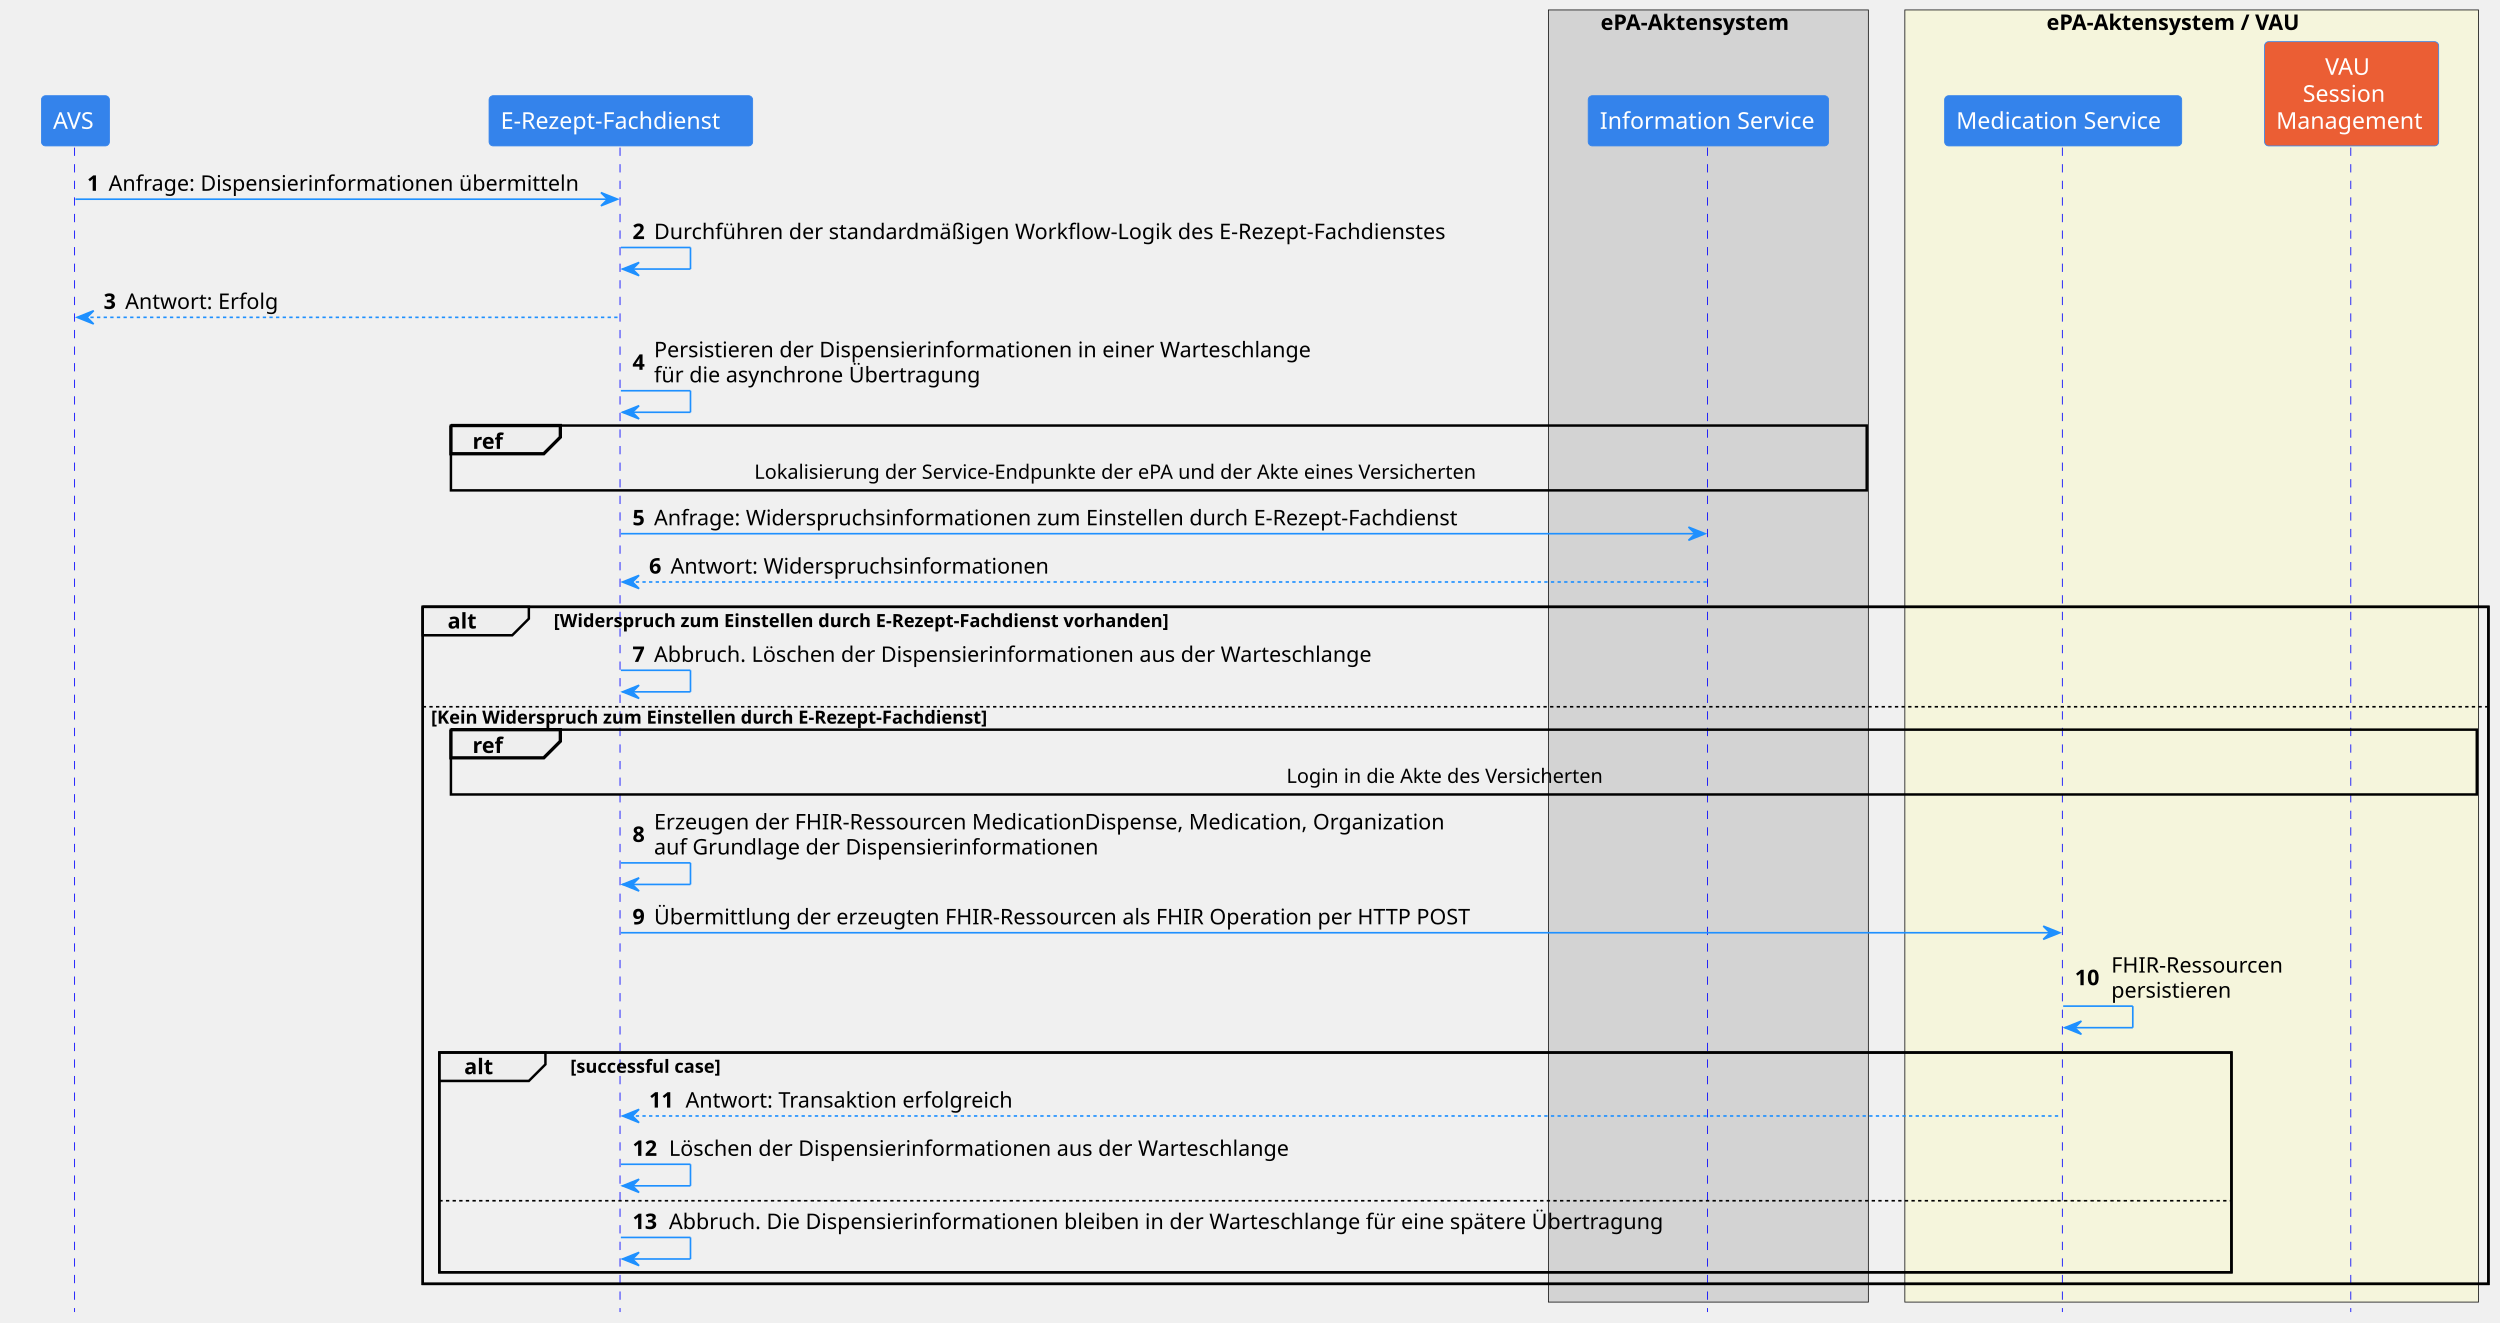
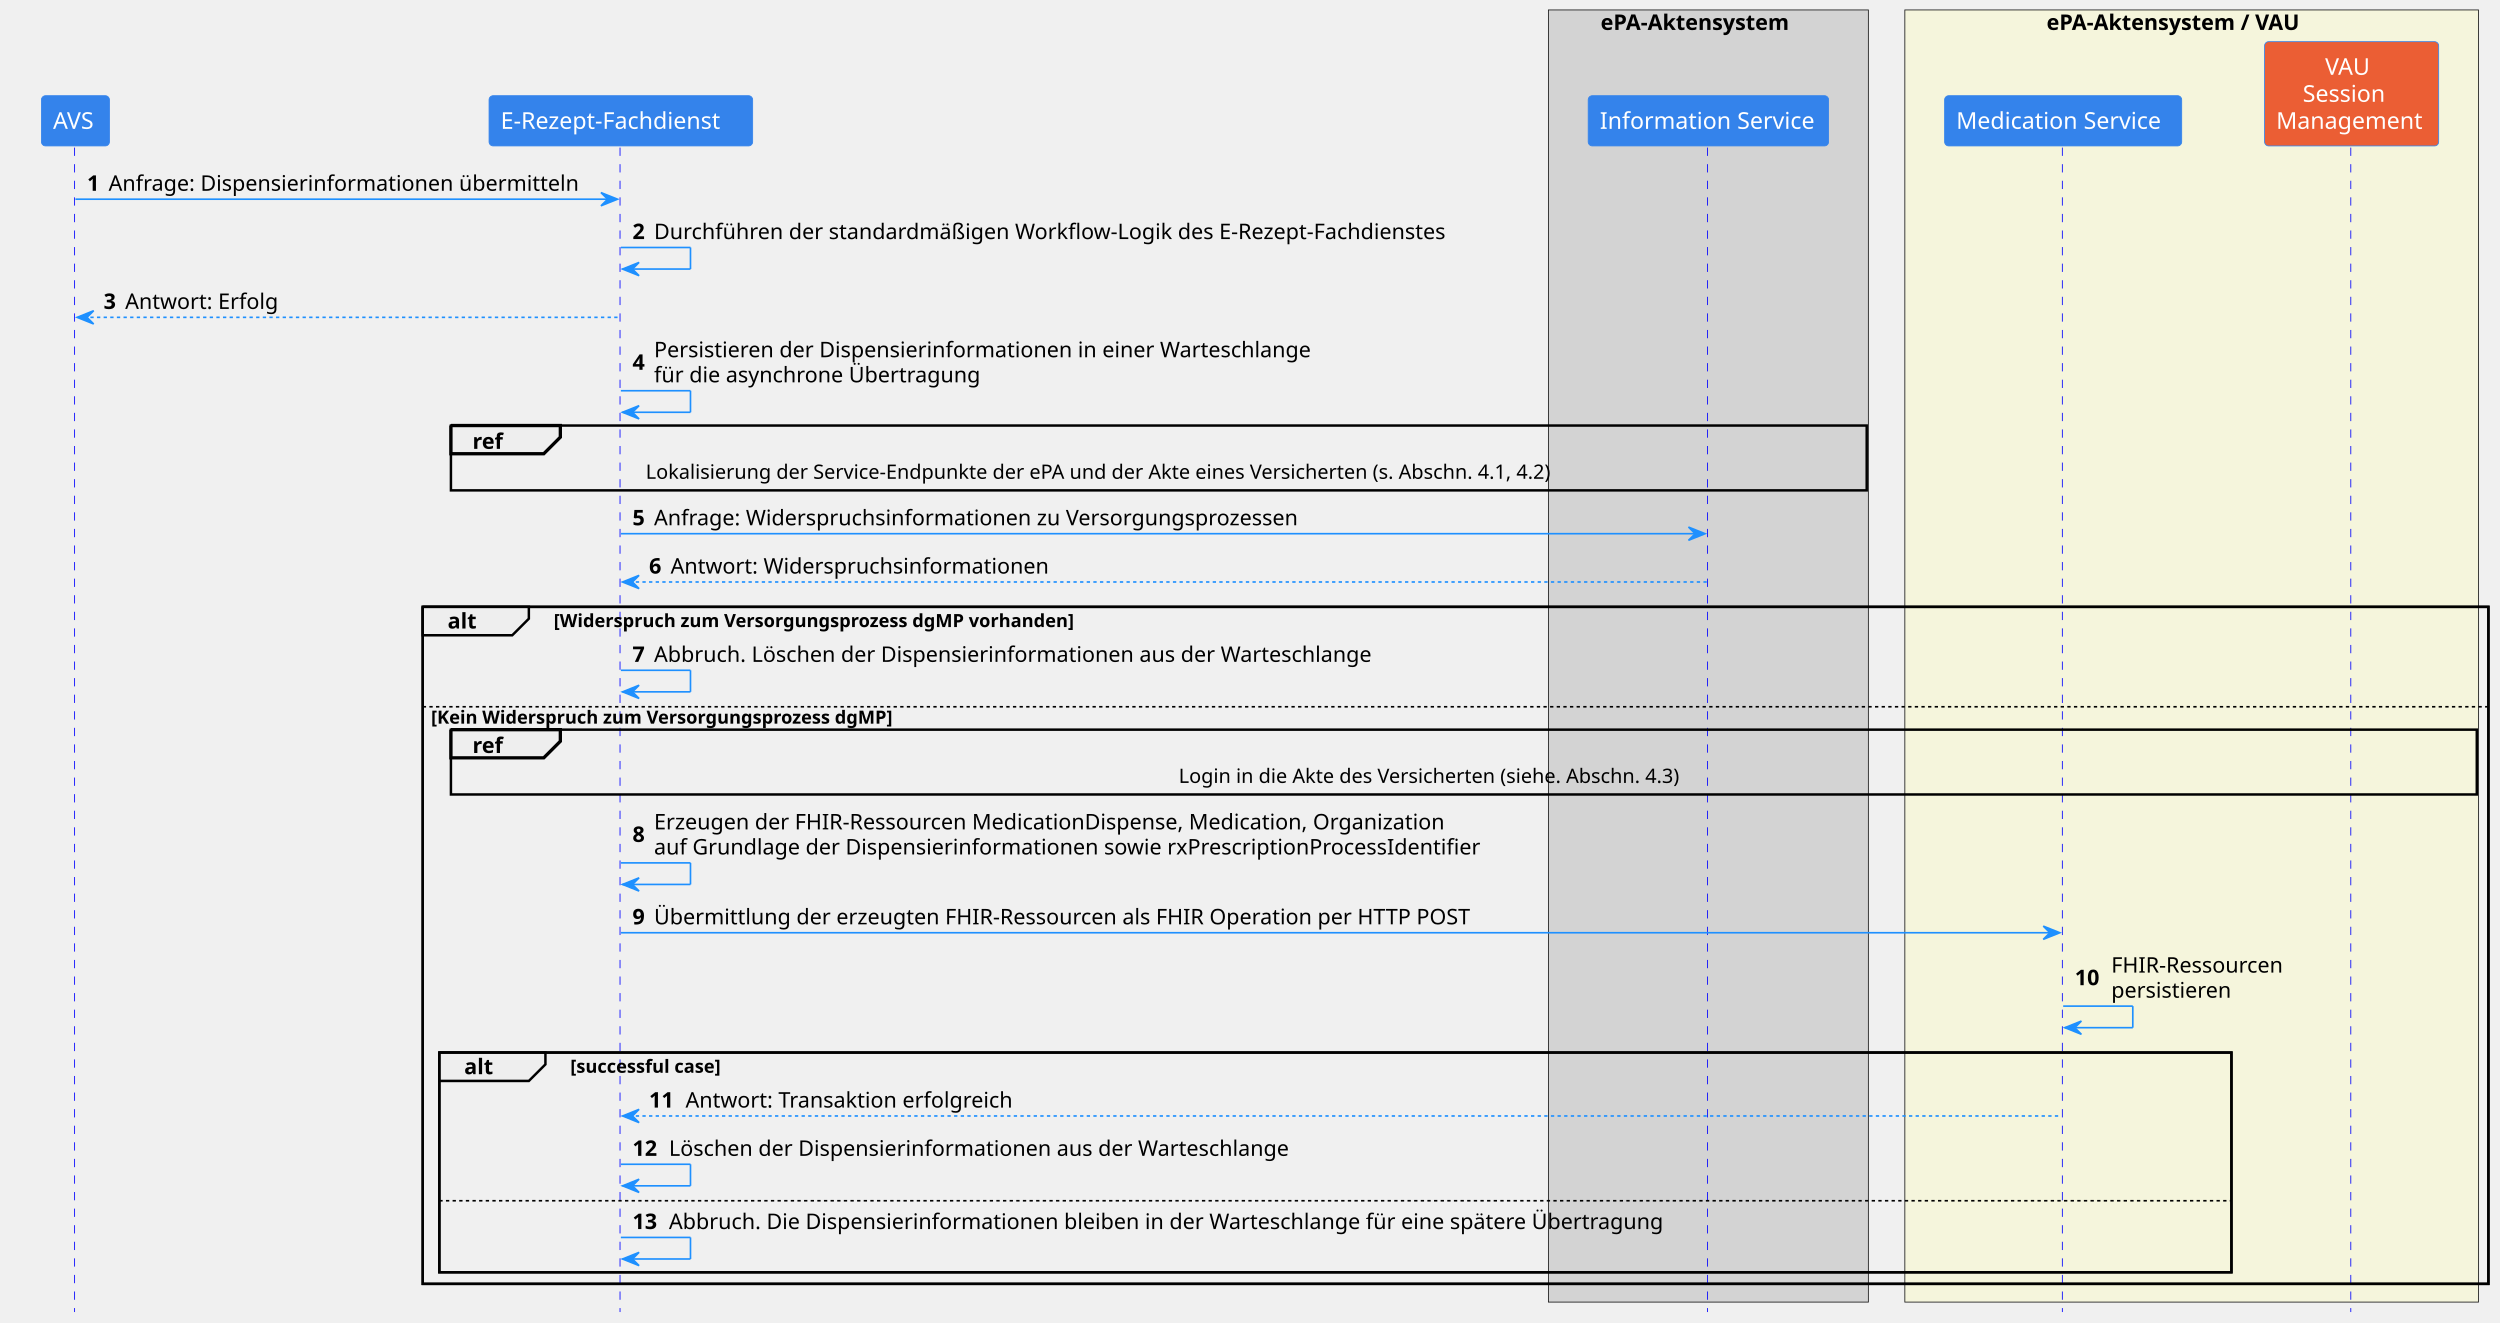
<svg xmlns="http://www.w3.org/2000/svg" contentStyleType="text/css" height="798px" preserveAspectRatio="none" style="width:1508px;height:798px;background:#FFFFFF;" version="1.1" viewBox="0 0 1508 798" width="1508px" zoomAndPan="magnify">
  <defs />
  <g>
    <rect fill="#D3D3D3" height="779.422" style="stroke:#181818;stroke-width:0.5;" width="193" x="934" y="6" />
    <text fill="#000000" font-family="sans-serif" font-size="13" font-weight="bold" lengthAdjust="spacing" textLength="130" x="965.5" y="18.067">ePA-Aktensystem</text>
    <rect fill="#F5F5DC" height="779.422" style="stroke:#181818;stroke-width:0.5;" width="346" x="1149" y="6" />
    <text fill="#000000" font-family="sans-serif" font-size="13" font-weight="bold" lengthAdjust="spacing" textLength="175" x="1234.5" y="18.067">ePA-Aktensystem / VAU</text>
    <rect fill="none" height="408.367" style="stroke:#000000;stroke-width:1.5;" width="1246" x="255" y="366.055" />
    <rect fill="none" height="132.531" style="stroke:#000000;stroke-width:1.5;" width="1081" x="265" y="634.891" />
    <line style="stroke:#0000FF;stroke-width:0.5;stroke-dasharray:5.0,5.0;" x1="45" x2="45" y1="89.023" y2="791.422" />
    <line style="stroke:#0000FF;stroke-width:0.5;stroke-dasharray:5.0,5.0;" x1="374" x2="374" y1="89.023" y2="791.422" />
    <line style="stroke:#0000FF;stroke-width:0.5;stroke-dasharray:5.0,5.0;" x1="1030" x2="1030" y1="89.023" y2="791.422" />
    <line style="stroke:#0000FF;stroke-width:0.5;stroke-dasharray:5.0,5.0;" x1="1244" x2="1244" y1="89.023" y2="791.422" />
    <line style="stroke:#0000FF;stroke-width:0.5;stroke-dasharray:5.0,5.0;" x1="1418" x2="1418" y1="89.023" y2="791.422" />
    <rect fill="#3483EB" height="30.297" rx="2.5" ry="2.5" style="stroke:#3483EB;stroke-width:0.5;" width="41" x="25" y="57.727" />
    <text fill="#FFFFFF" font-family="sans-serif" font-size="14" lengthAdjust="spacing" textLength="27" x="32" y="77.722">AVS</text>
    <rect fill="#3483EB" height="30.297" rx="2.5" ry="2.5" style="stroke:#3483EB;stroke-width:0.5;" width="159" x="295" y="57.727" />
    <text fill="#FFFFFF" font-family="sans-serif" font-size="14" lengthAdjust="spacing" textLength="145" x="302" y="77.722">E-Rezept-Fachdienst</text>
    <rect fill="#3483EB" height="30.297" rx="2.5" ry="2.5" style="stroke:#3483EB;stroke-width:0.5;" width="145" x="958" y="57.727" />
    <text fill="#FFFFFF" font-family="sans-serif" font-size="14" lengthAdjust="spacing" textLength="131" x="965" y="77.722">Information Service</text>
    <rect fill="#3483EB" height="30.297" rx="2.5" ry="2.5" style="stroke:#3483EB;stroke-width:0.5;" width="143" x="1173" y="57.727" />
    <text fill="#FFFFFF" font-family="sans-serif" font-size="14" lengthAdjust="spacing" textLength="129" x="1180" y="77.722">Medication Service</text>
    <rect fill="#EB5E34" height="62.891" rx="2.5" ry="2.5" style="stroke:#3483EB;stroke-width:0.5;" width="105" x="1366" y="25.133" />
    <text fill="#FFFFFF" font-family="sans-serif" font-size="14" lengthAdjust="spacing" textLength="28" x="1402.5" y="45.128">VAU</text>
    <text fill="#FFFFFF" font-family="sans-serif" font-size="14" lengthAdjust="spacing" textLength="55" x="1389" y="61.425">Session</text>
    <text fill="#FFFFFF" font-family="sans-serif" font-size="14" lengthAdjust="spacing" textLength="91" x="1373" y="77.722">Management</text>
    <polygon fill="#1E90FF" points="362.5,116.156,372.5,120.156,362.5,124.156,366.5,120.156" style="stroke:#1E90FF;stroke-width:1.0;" />
    <line style="stroke:#1E90FF;stroke-width:1.0;" x1="45.5" x2="368.5" y1="120.156" y2="120.156" />
    <text fill="#000000" font-family="sans-serif" font-size="13" font-weight="bold" lengthAdjust="spacing" textLength="9" x="52.5" y="115.09">1</text>
    <text fill="#000000" font-family="sans-serif" font-size="13" lengthAdjust="spacing" textLength="292" x="65.5" y="115.09">Anfrage: Dispensierinformationen übermitteln</text>
    <line style="stroke:#1E90FF;stroke-width:1.0;" x1="374.5" x2="416.5" y1="149.289" y2="149.289" />
    <line style="stroke:#1E90FF;stroke-width:1.0;" x1="416.5" x2="416.5" y1="149.289" y2="162.289" />
    <line style="stroke:#1E90FF;stroke-width:1.0;" x1="375.5" x2="416.5" y1="162.289" y2="162.289" />
    <polygon fill="#1E90FF" points="385.5,158.289,375.5,162.289,385.5,166.289,381.5,162.289" style="stroke:#1E90FF;stroke-width:1.0;" />
    <text fill="#000000" font-family="sans-serif" font-size="13" font-weight="bold" lengthAdjust="spacing" textLength="9" x="381.5" y="144.223">2</text>
    <text fill="#000000" font-family="sans-serif" font-size="13" lengthAdjust="spacing" textLength="495" x="394.5" y="144.223">Durchführen der standardmäßigen Workflow-Logik des E-Rezept-Fachdienstes</text>
    <polygon fill="#1E90FF" points="56.5,187.422,46.5,191.422,56.5,195.422,52.5,191.422" style="stroke:#1E90FF;stroke-width:1.0;" />
    <line style="stroke:#1E90FF;stroke-width:1.0;stroke-dasharray:2.0,2.0;" x1="50.5" x2="373.5" y1="191.422" y2="191.422" />
    <text fill="#000000" font-family="sans-serif" font-size="13" font-weight="bold" lengthAdjust="spacing" textLength="9" x="62.5" y="186.356">3</text>
    <text fill="#000000" font-family="sans-serif" font-size="13" lengthAdjust="spacing" textLength="93" x="75.5" y="186.356">Antwort: Erfolg</text>
    <line style="stroke:#1E90FF;stroke-width:1.0;" x1="374.5" x2="416.5" y1="235.688" y2="235.688" />
    <line style="stroke:#1E90FF;stroke-width:1.0;" x1="416.5" x2="416.5" y1="235.688" y2="248.688" />
    <line style="stroke:#1E90FF;stroke-width:1.0;" x1="375.5" x2="416.5" y1="248.688" y2="248.688" />
    <polygon fill="#1E90FF" points="385.5,244.688,375.5,248.688,385.5,252.688,381.5,248.688" style="stroke:#1E90FF;stroke-width:1.0;" />
    <text fill="#000000" font-family="sans-serif" font-size="13" font-weight="bold" lengthAdjust="spacing" textLength="9" x="381.5" y="223.055">4</text>
    <text fill="#000000" font-family="sans-serif" font-size="13" lengthAdjust="spacing" textLength="409" x="394.5" y="215.489">Persistieren der Dispensierinformationen in einer Warteschlange</text>
    <text fill="#000000" font-family="sans-serif" font-size="13" lengthAdjust="spacing" textLength="203" x="394.5" y="230.622">für die asynchrone Übertragung</text>
    <rect fill="none" height="39.102" style="stroke:#000000;stroke-width:1.5;" width="854" x="272" y="256.688" />
    <path d="M272,256.688 L338,256.688 L338,263.688 L328,273.688 L272,273.688 L272,256.688 " fill="#EEEEEE" style="stroke:#000000;stroke-width:2.0;" />
    <text fill="#000000" font-family="sans-serif" font-size="13" font-weight="bold" lengthAdjust="spacing" textLength="21" x="285" y="270.754">ref</text>
-     <text fill="#000000" font-family="sans-serif" font-size="12" lengthAdjust="spacing" textLength="488" x="455" y="288.826">Lokalisierung der Service-Endpunkte der ePA und der Akte eines Versicherten</text>
+     <text fill="#000000" font-family="sans-serif" font-size="12" lengthAdjust="spacing" textLength="619" x="389.5" y="288.826">Lokalisierung der Service-Endpunkte der ePA und der Akte eines Versicherten (s. Abschn. 4.1, 4.2)</text>
    <polygon fill="#1E90FF" points="1018.5,317.922,1028.5,321.922,1018.5,325.922,1022.5,321.922" style="stroke:#1E90FF;stroke-width:1.0;" />
    <line style="stroke:#1E90FF;stroke-width:1.0;" x1="374.5" x2="1024.5" y1="321.922" y2="321.922" />
    <text fill="#000000" font-family="sans-serif" font-size="13" font-weight="bold" lengthAdjust="spacing" textLength="9" x="381.5" y="316.856">5</text>
-     <text fill="#000000" font-family="sans-serif" font-size="13" lengthAdjust="spacing" textLength="504" x="394.5" y="316.856">Anfrage: Widerspruchsinformationen zum Einstellen durch E-Rezept-Fachdienst</text>
+     <text fill="#000000" font-family="sans-serif" font-size="13" lengthAdjust="spacing" textLength="402" x="394.5" y="316.856">Anfrage: Widerspruchsinformationen zu Versorgungsprozessen</text>
    <polygon fill="#1E90FF" points="385.5,347.055,375.5,351.055,385.5,355.055,381.5,351.055" style="stroke:#1E90FF;stroke-width:1.0;" />
    <line style="stroke:#1E90FF;stroke-width:1.0;stroke-dasharray:2.0,2.0;" x1="379.5" x2="1029.5" y1="351.055" y2="351.055" />
    <text fill="#000000" font-family="sans-serif" font-size="13" font-weight="bold" lengthAdjust="spacing" textLength="9" x="391.5" y="345.989">6</text>
    <text fill="#000000" font-family="sans-serif" font-size="13" lengthAdjust="spacing" textLength="231" x="404.5" y="345.989">Antwort: Widerspruchsinformationen</text>
    <path d="M255,366.055 L319,366.055 L319,373.188 L309,383.188 L255,383.188 L255,366.055 " fill="#EEEEEE" style="stroke:#000000;stroke-width:1.5;" />
    <rect fill="none" height="408.367" style="stroke:#000000;stroke-width:1.5;" width="1246" x="255" y="366.055" />
    <text fill="#000000" font-family="sans-serif" font-size="13" font-weight="bold" lengthAdjust="spacing" textLength="19" x="270" y="379.122">alt</text>
-     <text fill="#000000" font-family="sans-serif" font-size="11" font-weight="bold" lengthAdjust="spacing" textLength="438" x="334" y="378.265">[Widerspruch zum Einstellen durch E-Rezept-Fachdienst vorhanden]</text>
+     <text fill="#000000" font-family="sans-serif" font-size="11" font-weight="bold" lengthAdjust="spacing" textLength="366" x="334" y="378.265">[Widerspruch zum Versorgungsprozess dgMP vorhanden]</text>
    <line style="stroke:#1E90FF;stroke-width:1.0;" x1="374.5" x2="416.5" y1="404.32" y2="404.32" />
    <line style="stroke:#1E90FF;stroke-width:1.0;" x1="416.5" x2="416.5" y1="404.32" y2="417.32" />
    <line style="stroke:#1E90FF;stroke-width:1.0;" x1="375.5" x2="416.5" y1="417.32" y2="417.32" />
    <polygon fill="#1E90FF" points="385.5,413.32,375.5,417.32,385.5,421.32,381.5,417.32" style="stroke:#1E90FF;stroke-width:1.0;" />
    <text fill="#000000" font-family="sans-serif" font-size="13" font-weight="bold" lengthAdjust="spacing" textLength="9" x="381.5" y="399.254">7</text>
    <text fill="#000000" font-family="sans-serif" font-size="13" lengthAdjust="spacing" textLength="449" x="394.5" y="399.254">Abbruch. Löschen der Dispensierinformationen aus der Warteschlange</text>
    <line style="stroke:#000000;stroke-width:1.0;stroke-dasharray:2.0,2.0;" x1="255" x2="1501" y1="426.32" y2="426.32" />
-     <text fill="#000000" font-family="sans-serif" font-size="11" font-weight="bold" lengthAdjust="spacing" textLength="399" x="260" y="436.531">[Kein Widerspruch zum Einstellen durch E-Rezept-Fachdienst]</text>
+     <text fill="#000000" font-family="sans-serif" font-size="11" font-weight="bold" lengthAdjust="spacing" textLength="327" x="260" y="436.531">[Kein Widerspruch zum Versorgungsprozess dgMP]</text>
    <rect fill="none" height="39.102" style="stroke:#000000;stroke-width:1.5;" width="1222" x="272" y="440.125" />
    <path d="M272,440.125 L338,440.125 L338,447.125 L328,457.125 L272,457.125 L272,440.125 " fill="#EEEEEE" style="stroke:#000000;stroke-width:2.0;" />
    <text fill="#000000" font-family="sans-serif" font-size="13" font-weight="bold" lengthAdjust="spacing" textLength="21" x="285" y="454.192">ref</text>
-     <text fill="#000000" font-family="sans-serif" font-size="12" lengthAdjust="spacing" textLength="214" x="776" y="472.264">Login in die Akte des Versicherten</text>
+     <text fill="#000000" font-family="sans-serif" font-size="12" lengthAdjust="spacing" textLength="344" x="711" y="472.264">Login in die Akte des Versicherten (siehe. Abschn. 4.3)</text>
    <line style="stroke:#1E90FF;stroke-width:1.0;" x1="374.5" x2="416.5" y1="520.492" y2="520.492" />
    <line style="stroke:#1E90FF;stroke-width:1.0;" x1="416.5" x2="416.5" y1="520.492" y2="533.492" />
    <line style="stroke:#1E90FF;stroke-width:1.0;" x1="375.5" x2="416.5" y1="533.492" y2="533.492" />
    <polygon fill="#1E90FF" points="385.5,529.492,375.5,533.492,385.5,537.492,381.5,533.492" style="stroke:#1E90FF;stroke-width:1.0;" />
    <text fill="#000000" font-family="sans-serif" font-size="13" font-weight="bold" lengthAdjust="spacing" textLength="9" x="381.5" y="507.86">8</text>
    <text fill="#000000" font-family="sans-serif" font-size="13" lengthAdjust="spacing" textLength="494" x="394.5" y="500.293">Erzeugen der FHIR-Ressourcen MedicationDispense, Medication, Organization</text>
-     <text fill="#000000" font-family="sans-serif" font-size="13" lengthAdjust="spacing" textLength="275" x="394.5" y="515.426">auf Grundlage der Dispensierinformationen</text>
+     <text fill="#000000" font-family="sans-serif" font-size="13" lengthAdjust="spacing" textLength="510" x="394.5" y="515.426">auf Grundlage der Dispensierinformationen sowie rxPrescriptionProcessIdentifier</text>
    <polygon fill="#1E90FF" points="1232.5,558.625,1242.5,562.625,1232.5,566.625,1236.5,562.625" style="stroke:#1E90FF;stroke-width:1.0;" />
    <line style="stroke:#1E90FF;stroke-width:1.0;" x1="374.5" x2="1238.5" y1="562.625" y2="562.625" />
    <text fill="#000000" font-family="sans-serif" font-size="13" font-weight="bold" lengthAdjust="spacing" textLength="9" x="381.5" y="557.559">9</text>
    <text fill="#000000" font-family="sans-serif" font-size="13" lengthAdjust="spacing" textLength="509" x="394.5" y="557.559">Übermittlung der erzeugten FHIR-Ressourcen als FHIR Operation per HTTP POST</text>
    <line style="stroke:#1E90FF;stroke-width:1.0;" x1="1244.5" x2="1286.5" y1="606.891" y2="606.891" />
    <line style="stroke:#1E90FF;stroke-width:1.0;" x1="1286.5" x2="1286.5" y1="606.891" y2="619.891" />
    <line style="stroke:#1E90FF;stroke-width:1.0;" x1="1245.5" x2="1286.5" y1="619.891" y2="619.891" />
    <polygon fill="#1E90FF" points="1255.5,615.891,1245.5,619.891,1255.5,623.891,1251.5,619.891" style="stroke:#1E90FF;stroke-width:1.0;" />
    <text fill="#000000" font-family="sans-serif" font-size="13" font-weight="bold" lengthAdjust="spacing" textLength="18" x="1251.5" y="594.258">10</text>
    <text fill="#000000" font-family="sans-serif" font-size="13" lengthAdjust="spacing" textLength="107" x="1273.5" y="586.692">FHIR-Ressourcen</text>
    <text fill="#000000" font-family="sans-serif" font-size="13" lengthAdjust="spacing" textLength="75" x="1273.5" y="601.825">persistieren</text>
    <path d="M265,634.891 L329,634.891 L329,642.023 L319,652.023 L265,652.023 L265,634.891 " fill="#EEEEEE" style="stroke:#000000;stroke-width:1.5;" />
    <rect fill="none" height="132.531" style="stroke:#000000;stroke-width:1.5;" width="1081" x="265" y="634.891" />
    <text fill="#000000" font-family="sans-serif" font-size="13" font-weight="bold" lengthAdjust="spacing" textLength="19" x="280" y="647.957">alt</text>
    <text fill="#000000" font-family="sans-serif" font-size="11" font-weight="bold" lengthAdjust="spacing" textLength="112" x="344" y="647.101">[successful case]</text>
    <polygon fill="#1E90FF" points="385.5,669.156,375.5,673.156,385.5,677.156,381.5,673.156" style="stroke:#1E90FF;stroke-width:1.0;" />
    <line style="stroke:#1E90FF;stroke-width:1.0;stroke-dasharray:2.0,2.0;" x1="379.5" x2="1243.5" y1="673.156" y2="673.156" />
    <text fill="#000000" font-family="sans-serif" font-size="13" font-weight="bold" lengthAdjust="spacing" textLength="18" x="391.5" y="668.09">11</text>
    <text fill="#000000" font-family="sans-serif" font-size="13" lengthAdjust="spacing" textLength="202" x="413.5" y="668.09">Antwort: Transaktion erfolgreich</text>
    <line style="stroke:#1E90FF;stroke-width:1.0;" x1="374.5" x2="416.5" y1="702.289" y2="702.289" />
    <line style="stroke:#1E90FF;stroke-width:1.0;" x1="416.5" x2="416.5" y1="702.289" y2="715.289" />
    <line style="stroke:#1E90FF;stroke-width:1.0;" x1="375.5" x2="416.5" y1="715.289" y2="715.289" />
    <polygon fill="#1E90FF" points="385.5,711.289,375.5,715.289,385.5,719.289,381.5,715.289" style="stroke:#1E90FF;stroke-width:1.0;" />
    <text fill="#000000" font-family="sans-serif" font-size="13" font-weight="bold" lengthAdjust="spacing" textLength="18" x="381.5" y="697.223">12</text>
    <text fill="#000000" font-family="sans-serif" font-size="13" lengthAdjust="spacing" textLength="388" x="403.5" y="697.223">Löschen der Dispensierinformationen aus der Warteschlange</text>
    <line style="stroke:#000000;stroke-width:1.0;stroke-dasharray:2.0,2.0;" x1="265" x2="1346" y1="724.289" y2="724.289" />
    <line style="stroke:#1E90FF;stroke-width:1.0;" x1="374.5" x2="416.5" y1="746.422" y2="746.422" />
    <line style="stroke:#1E90FF;stroke-width:1.0;" x1="416.5" x2="416.5" y1="746.422" y2="759.422" />
    <line style="stroke:#1E90FF;stroke-width:1.0;" x1="375.5" x2="416.5" y1="759.422" y2="759.422" />
    <polygon fill="#1E90FF" points="385.5,755.422,375.5,759.422,385.5,763.422,381.5,759.422" style="stroke:#1E90FF;stroke-width:1.0;" />
    <text fill="#000000" font-family="sans-serif" font-size="13" font-weight="bold" lengthAdjust="spacing" textLength="18" x="381.5" y="741.356">13</text>
    <text fill="#000000" font-family="sans-serif" font-size="13" lengthAdjust="spacing" textLength="620" x="403.5" y="741.356">Abbruch. Die Dispensierinformationen bleiben in der Warteschlange für eine spätere Übertragung</text>
  </g>
</svg>
